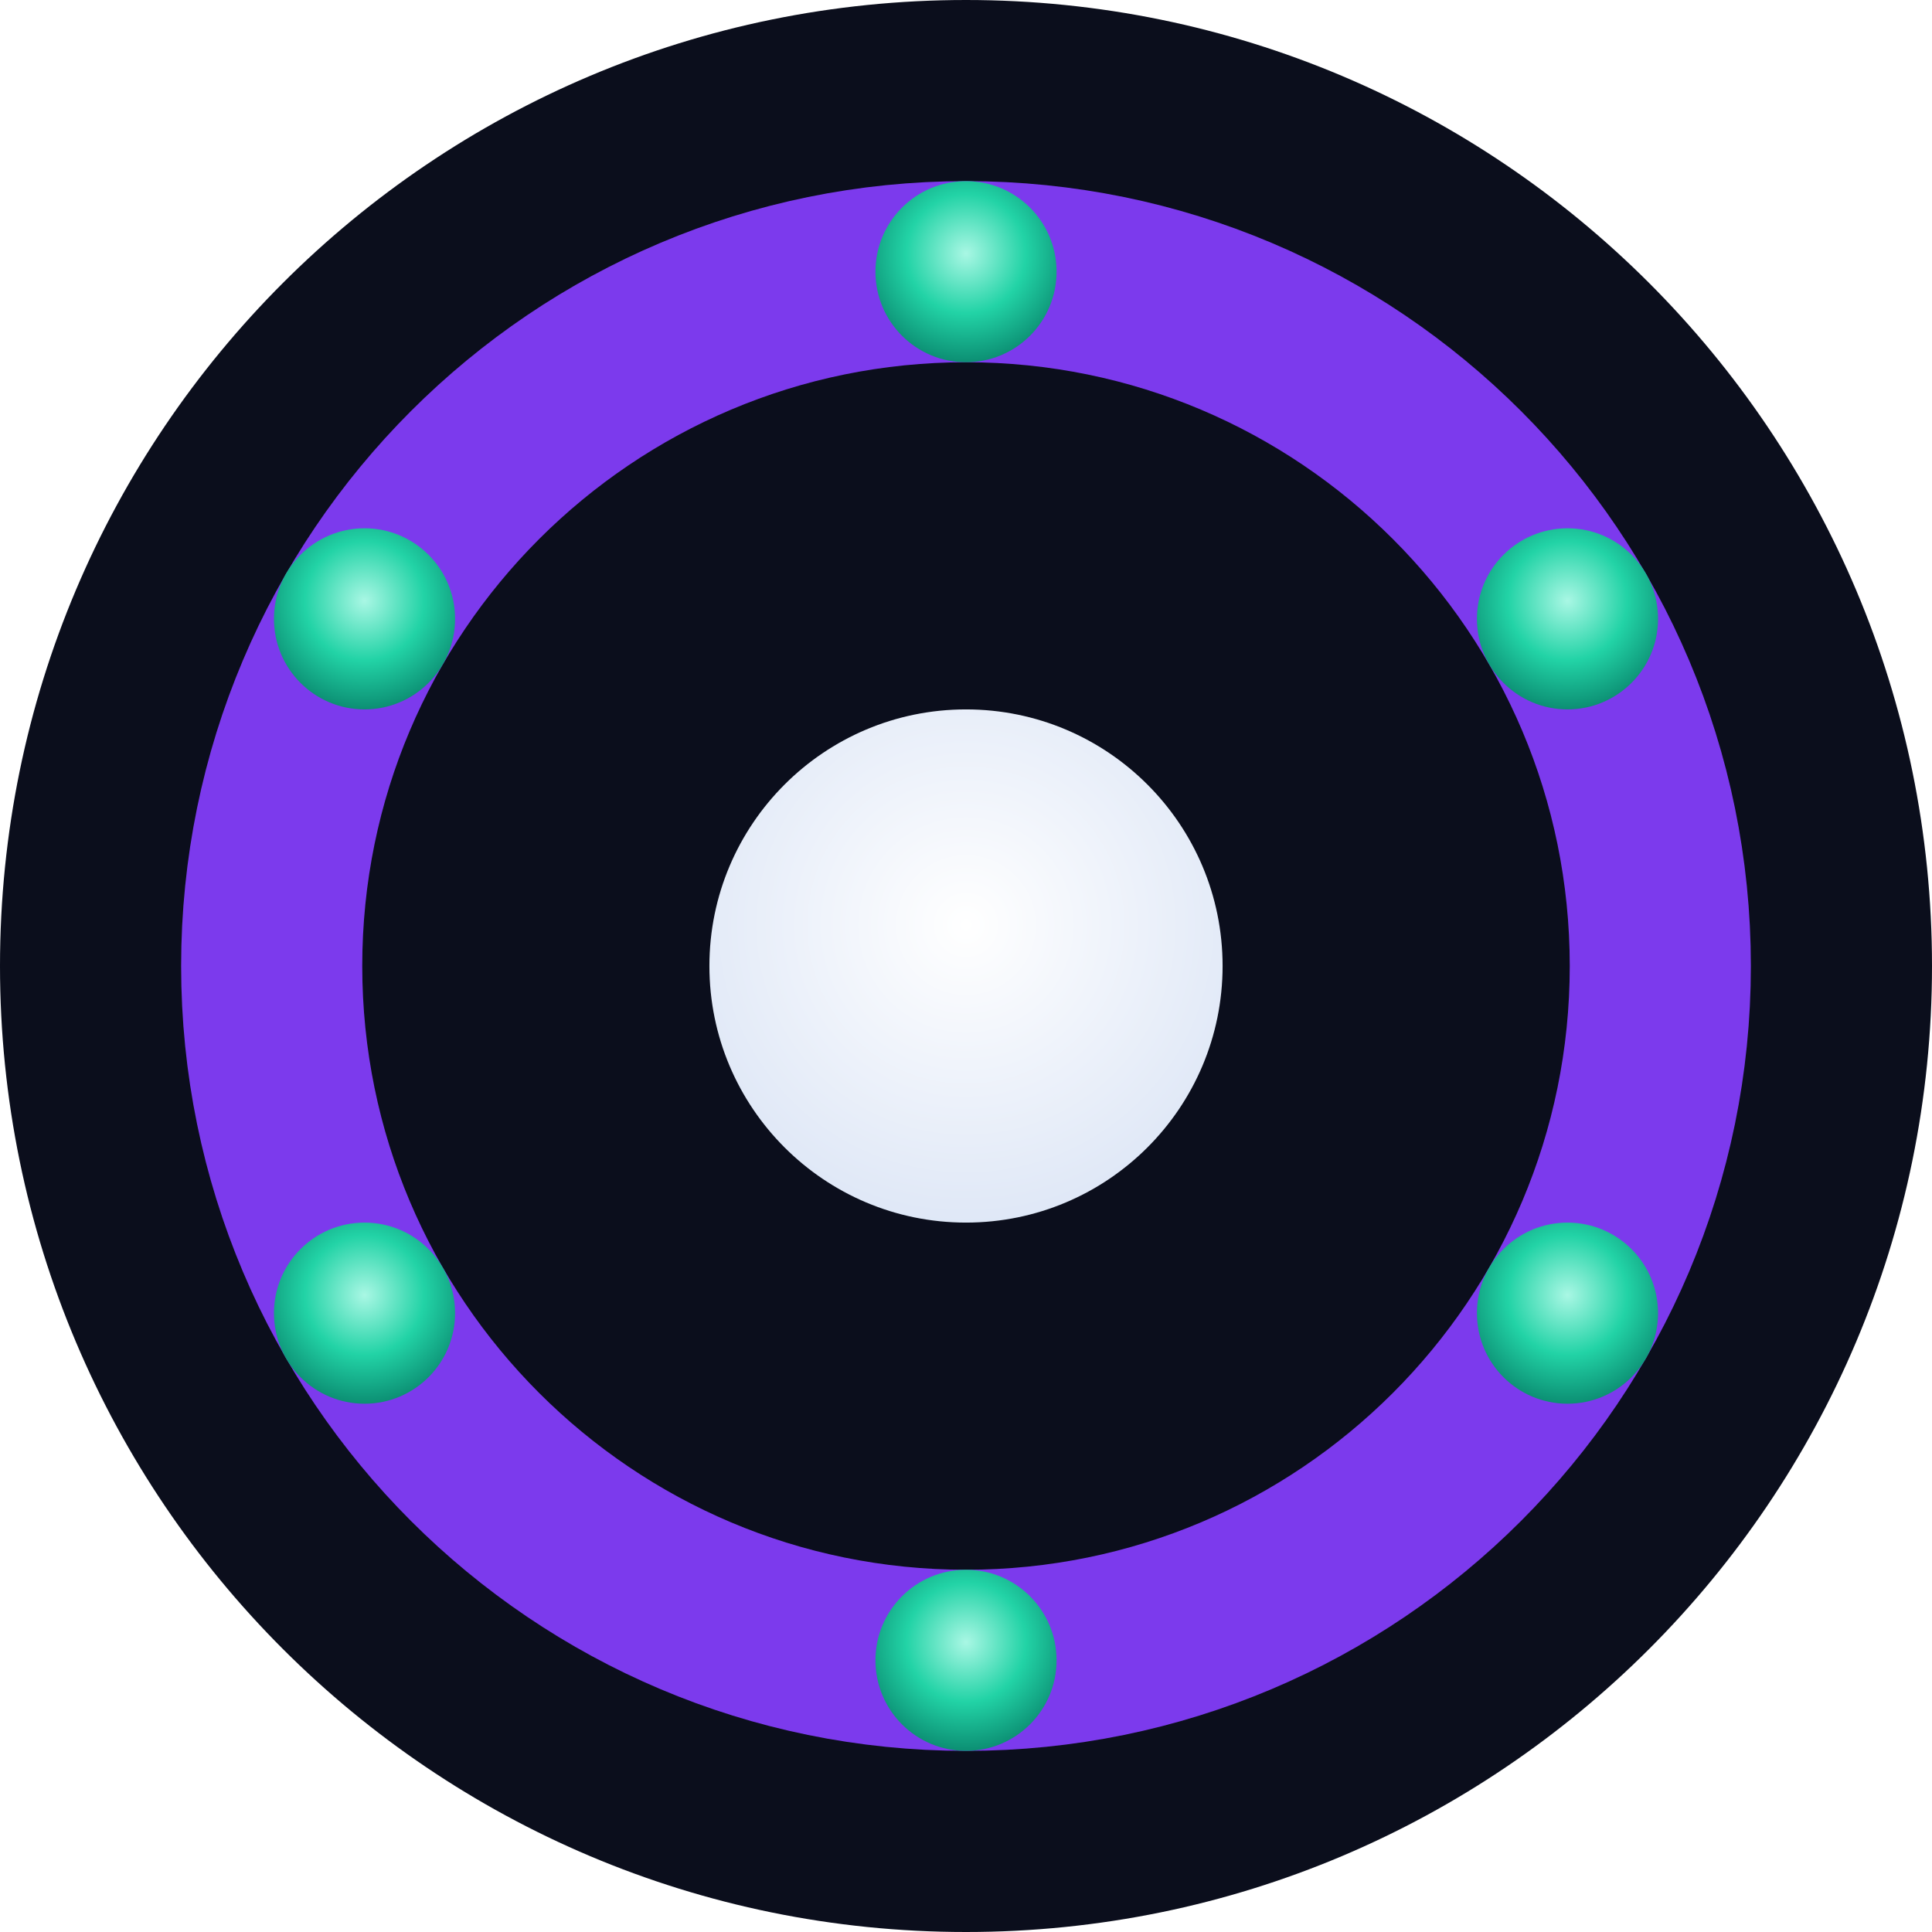
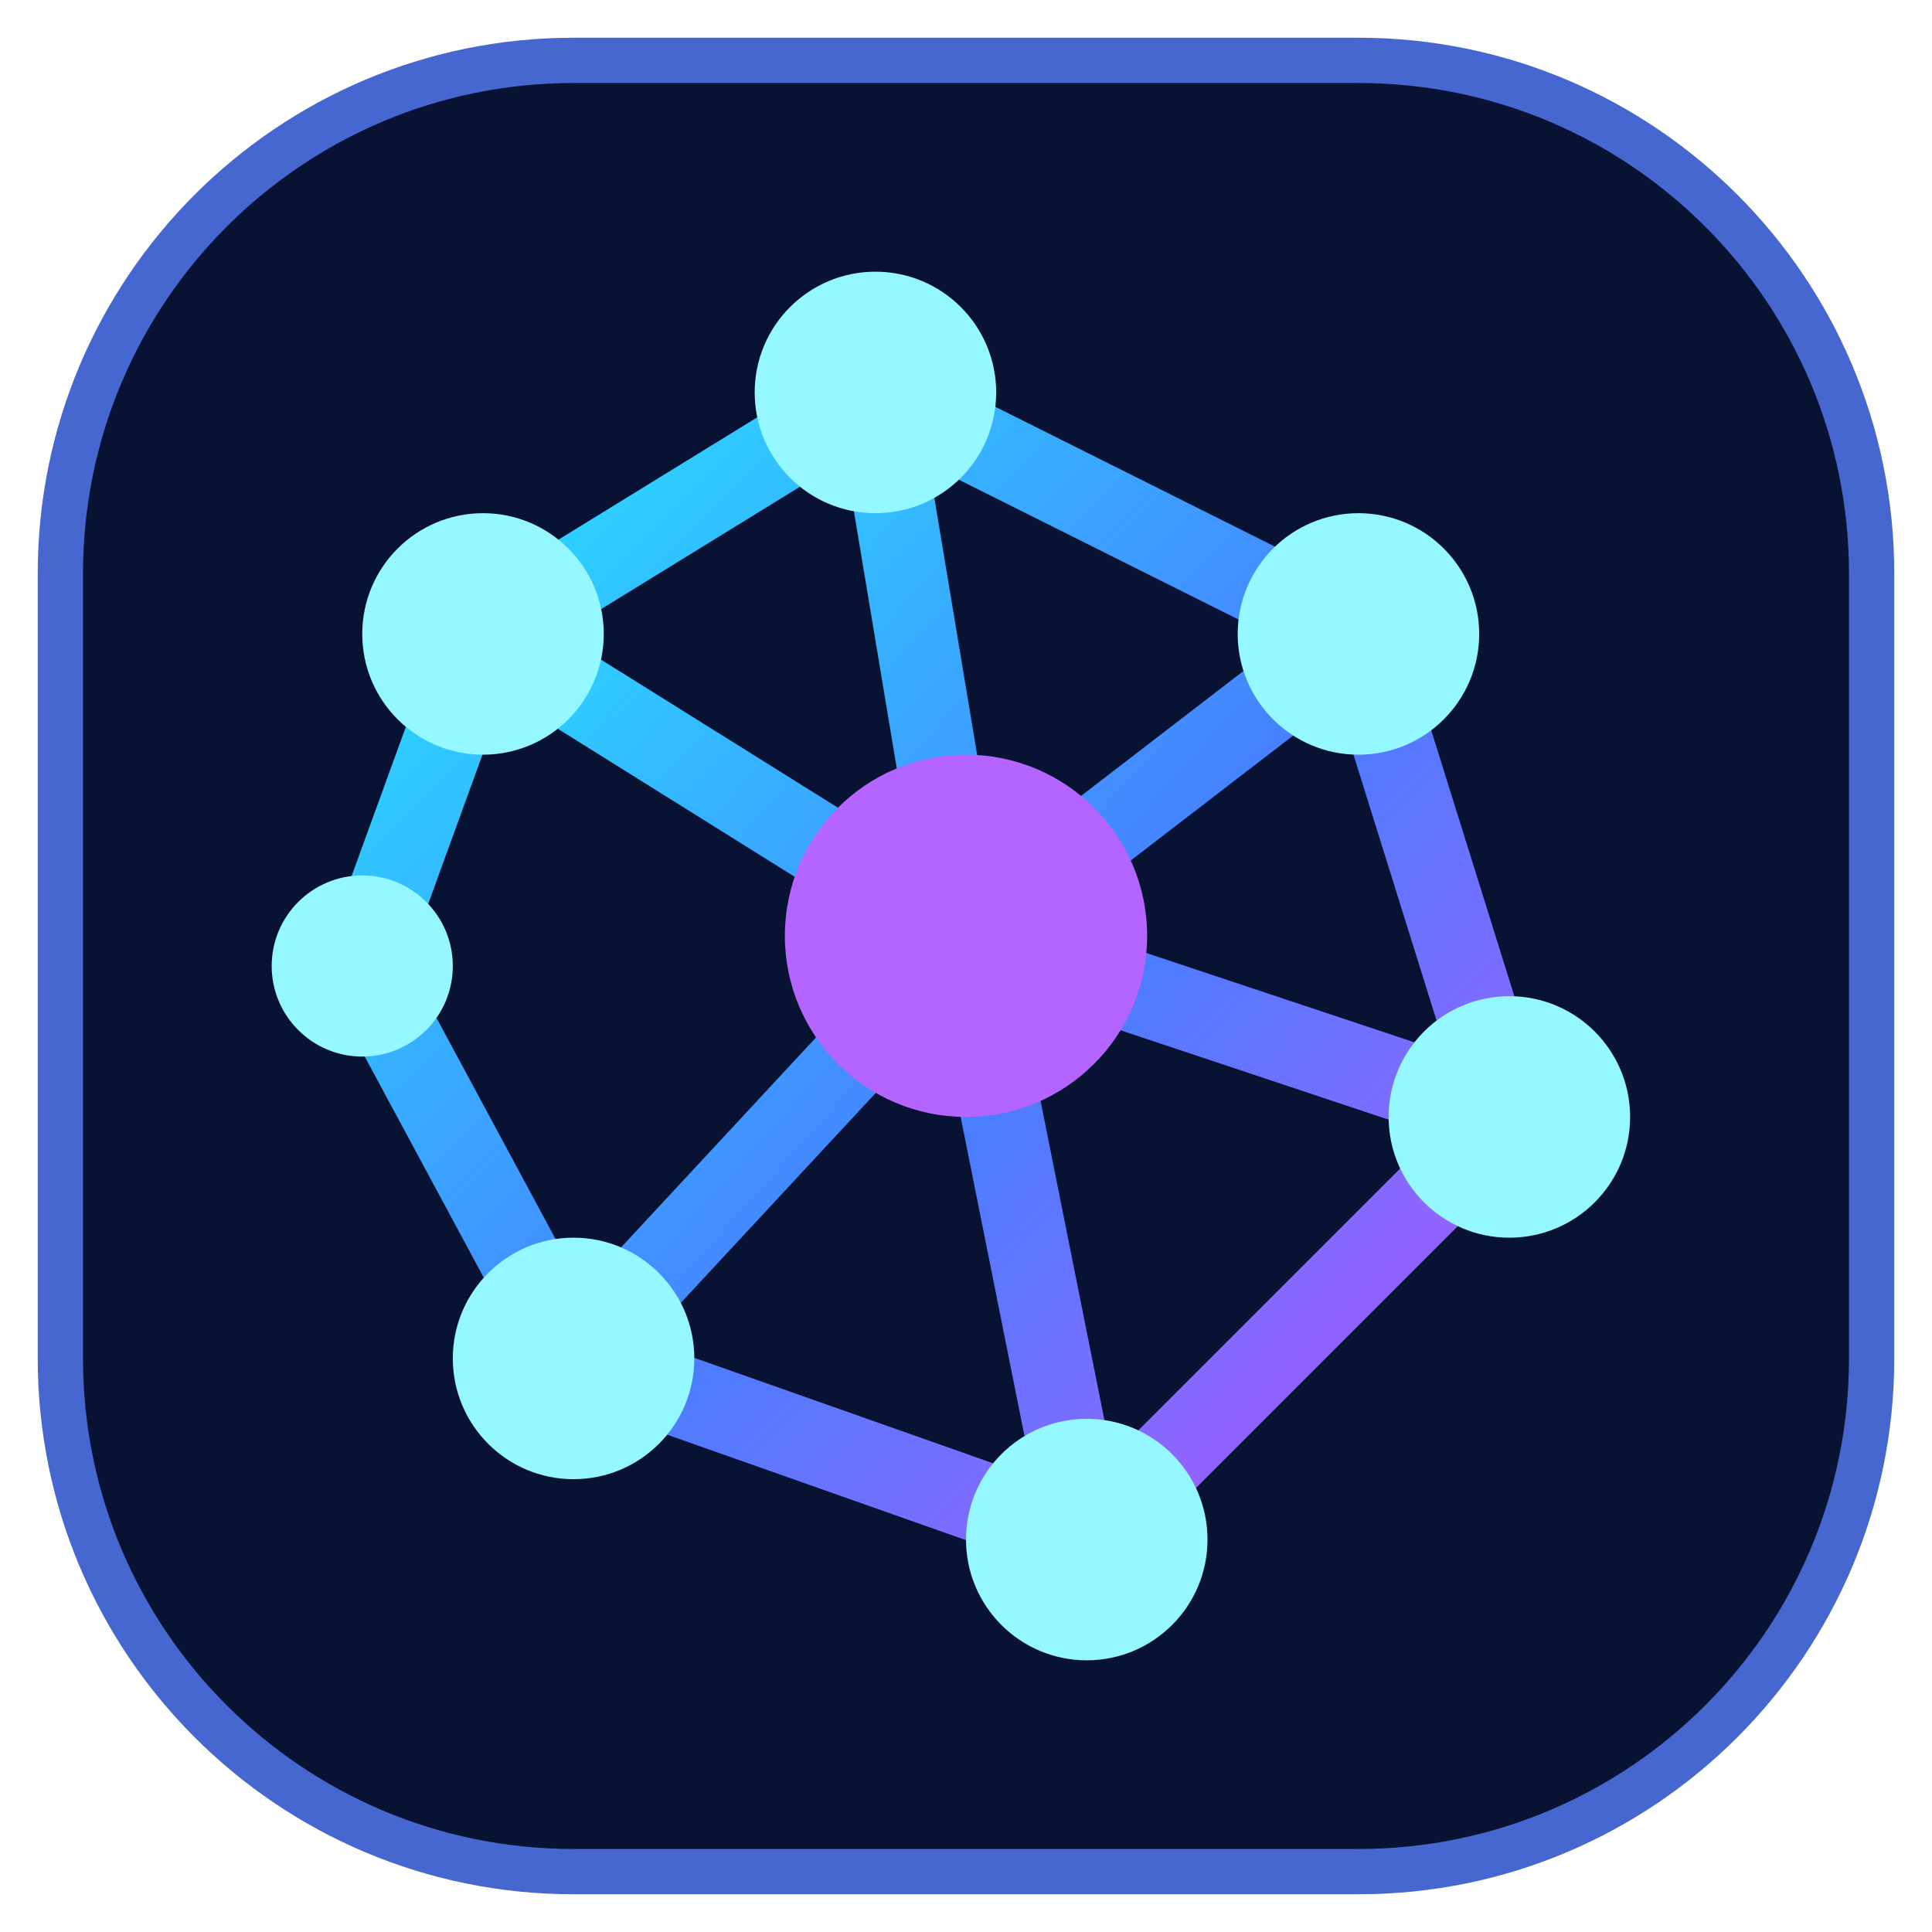
- <svg xmlns="http://www.w3.org/2000/svg" viewBox="0 0 256 256" role="img" aria-label="Synapse">
+ <svg xmlns="http://www.w3.org/2000/svg" viewBox="0 0 64 64">
  <defs>
-     <radialGradient id="node" cx="0.5" cy="0.4" r="0.6">
-       <stop offset="0" stop-color="#a9f7e4" />
-       <stop offset="0.55" stop-color="#22d3a6" />
-       <stop offset="1" stop-color="#0c8f73" />
-     </radialGradient>
-     <radialGradient id="core" cx="0.5" cy="0.42" r="0.62">
-       <stop offset="0" stop-color="#ffffff" />
-       <stop offset="1" stop-color="#dde6f6" />
-     </radialGradient>
+     <linearGradient id="n" x2="1" y2="1">
+       <stop stop-color="#23edff" />
+       <stop offset=".55" stop-color="#477fff" />
+       <stop offset="1" stop-color="#bc55ff" />
+     </linearGradient>
  </defs>
-   <circle cx="128" cy="128" r="128" fill="#0b0e1c" />
-   <circle cx="128" cy="128" r="92" fill="none" stroke="#7c3aed" stroke-width="24" />
-   <circle cx="128" cy="128" r="34" fill="url(#core)" />
-   <g fill="url(#node)">
-     <circle cx="128" cy="36" r="12" />
-     <circle cx="207.7" cy="82" r="12" />
-     <circle cx="207.7" cy="174" r="12" />
-     <circle cx="128" cy="220" r="12" />
-     <circle cx="48.3" cy="174" r="12" />
-     <circle cx="48.3" cy="82" r="12" />
+   <rect x="2" y="2" width="60" height="60" rx="17" fill="#081334" stroke="#4666d0" stroke-width="1.5" />
+   <g fill="none" stroke="url(#n)" stroke-width="2.7" stroke-linecap="round">
+     <path d="M16 21 29 13 45 21 50 37 36 51 19 45 12 32Z" />
+     <path d="M16 21 32 31 45 21 M32 31 50 37 M32 31 19 45 M32 31 36 51 M29 13 32 31" />
+   </g>
+   <g fill="#95f7ff">
+     <circle cx="16" cy="21" r="4" />
+     <circle cx="29" cy="13" r="4" />
+     <circle cx="45" cy="21" r="4" />
+     <circle cx="50" cy="37" r="4" />
+     <circle cx="36" cy="51" r="4" />
+     <circle cx="19" cy="45" r="4" />
+     <circle cx="12" cy="32" r="3" />
+     <circle cx="32" cy="31" r="6" fill="#b565ff" />
  </g>
</svg>
